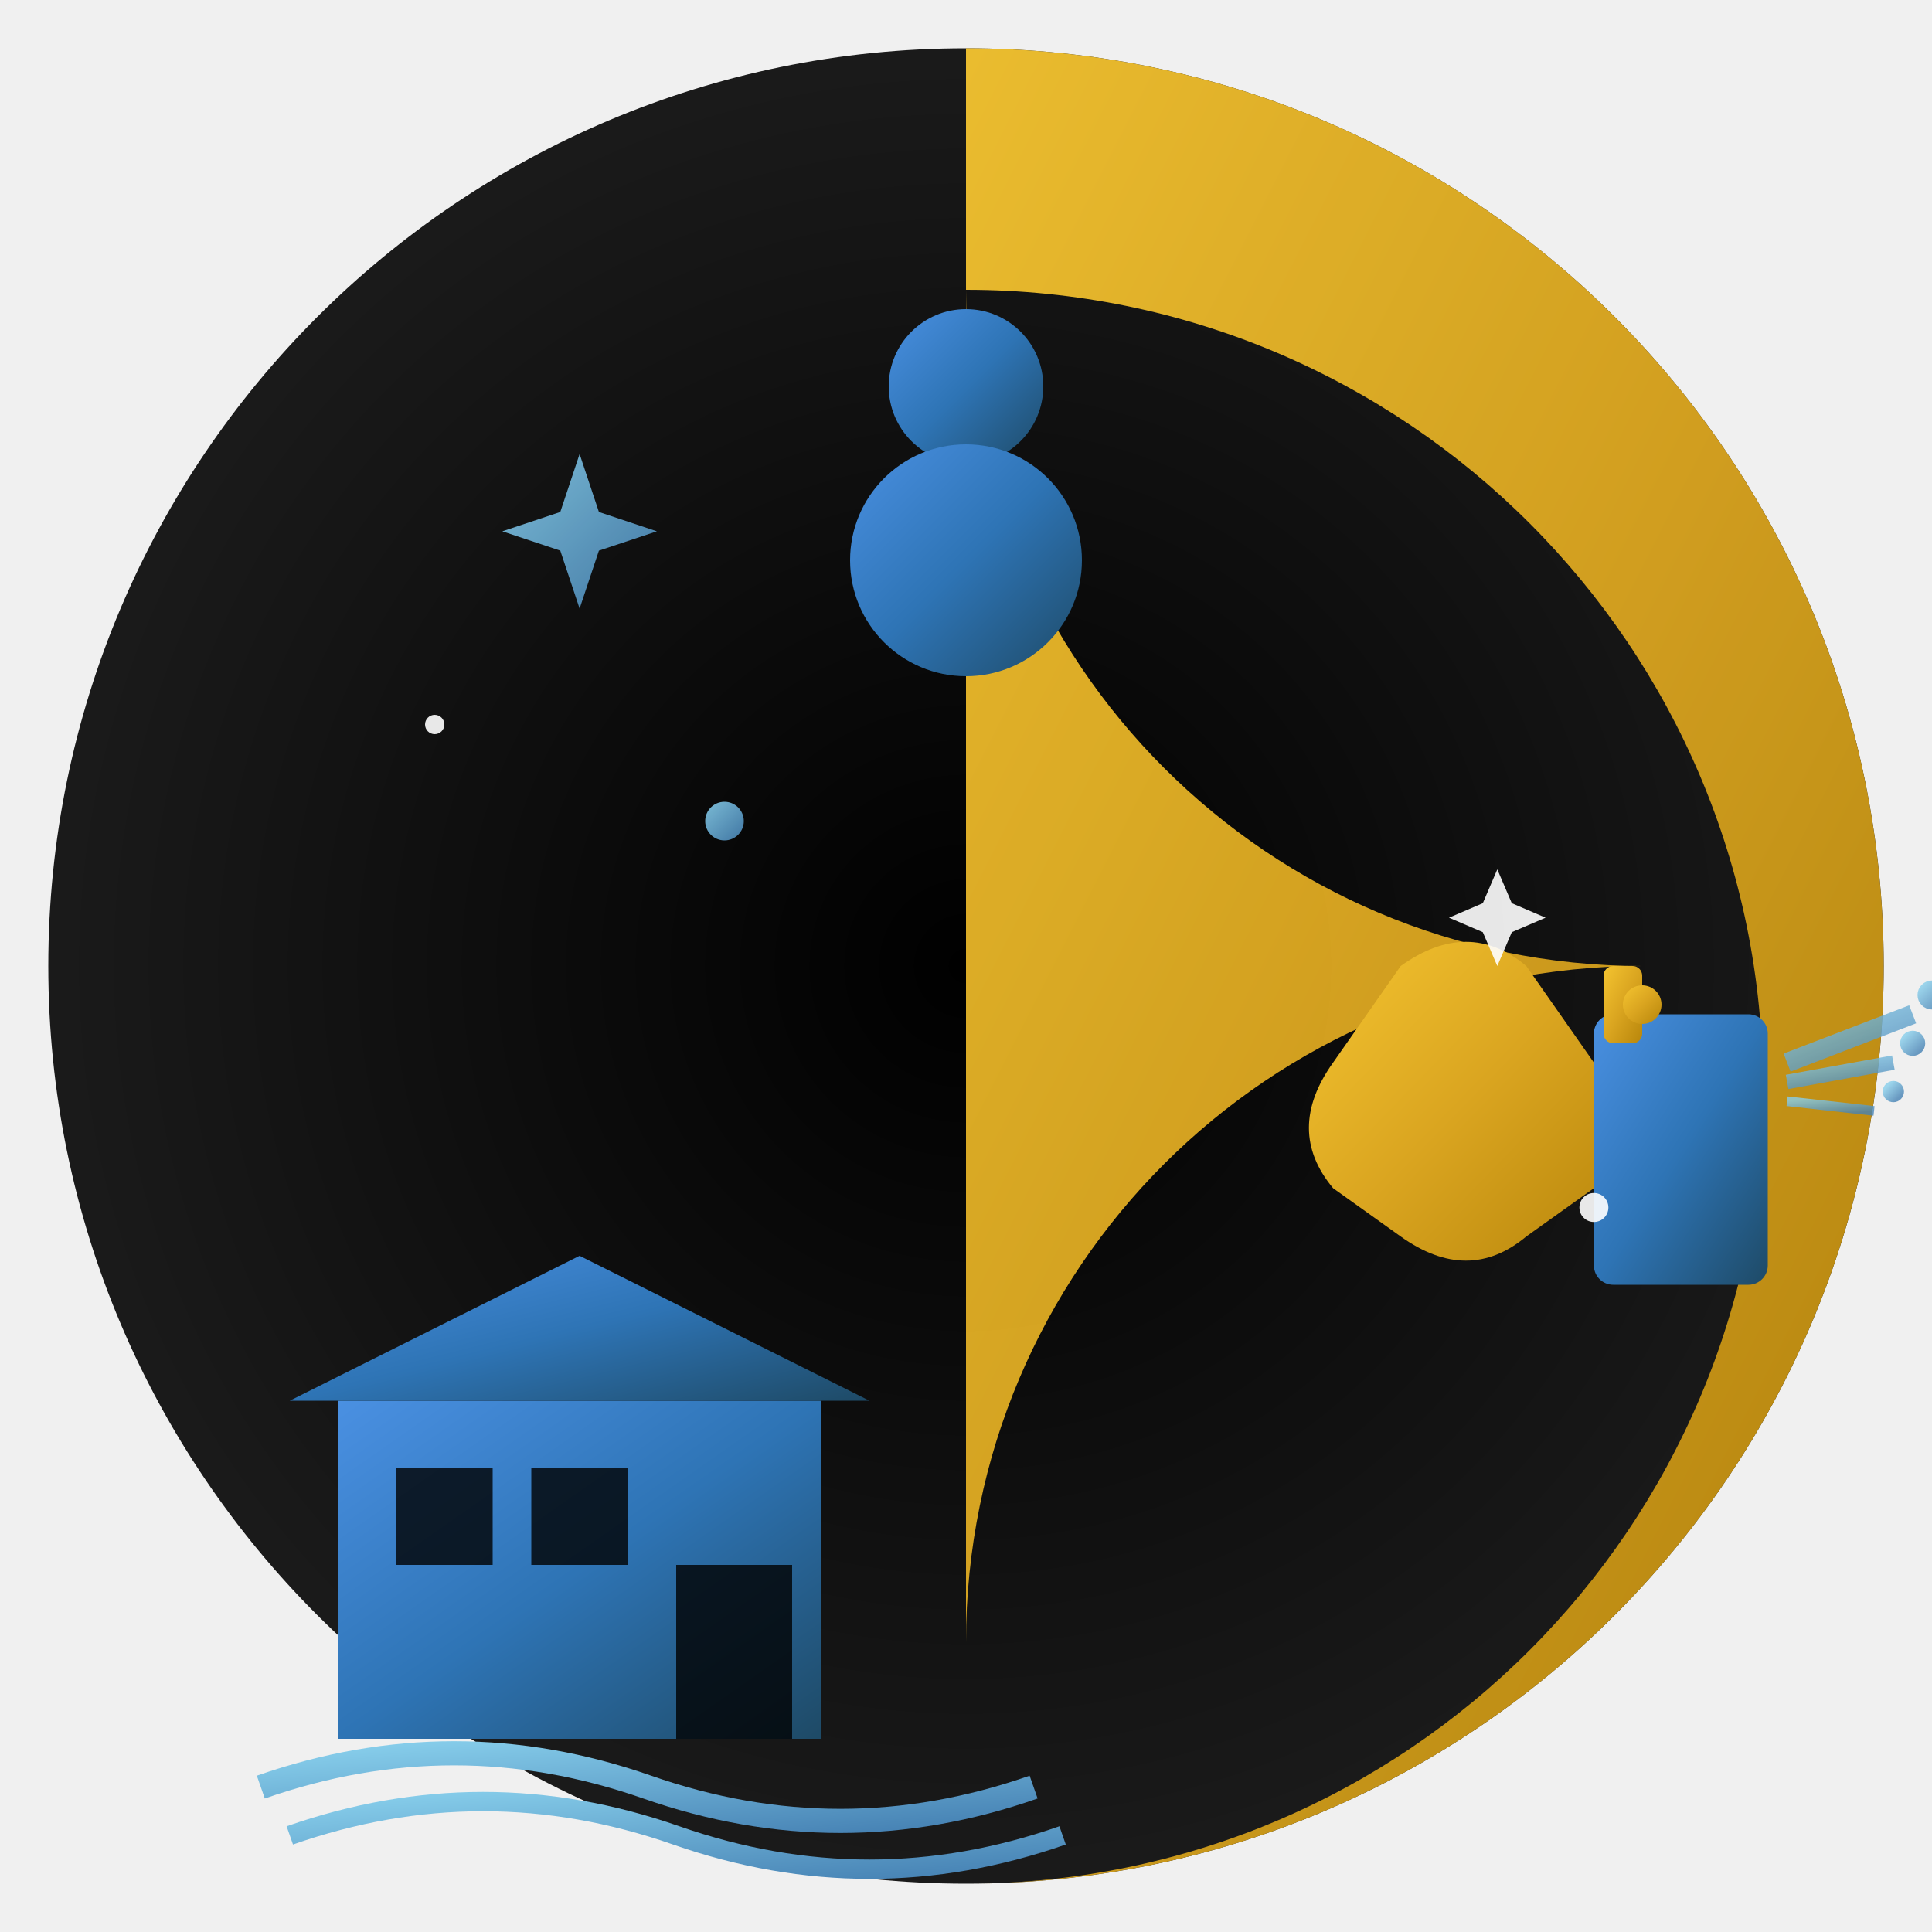
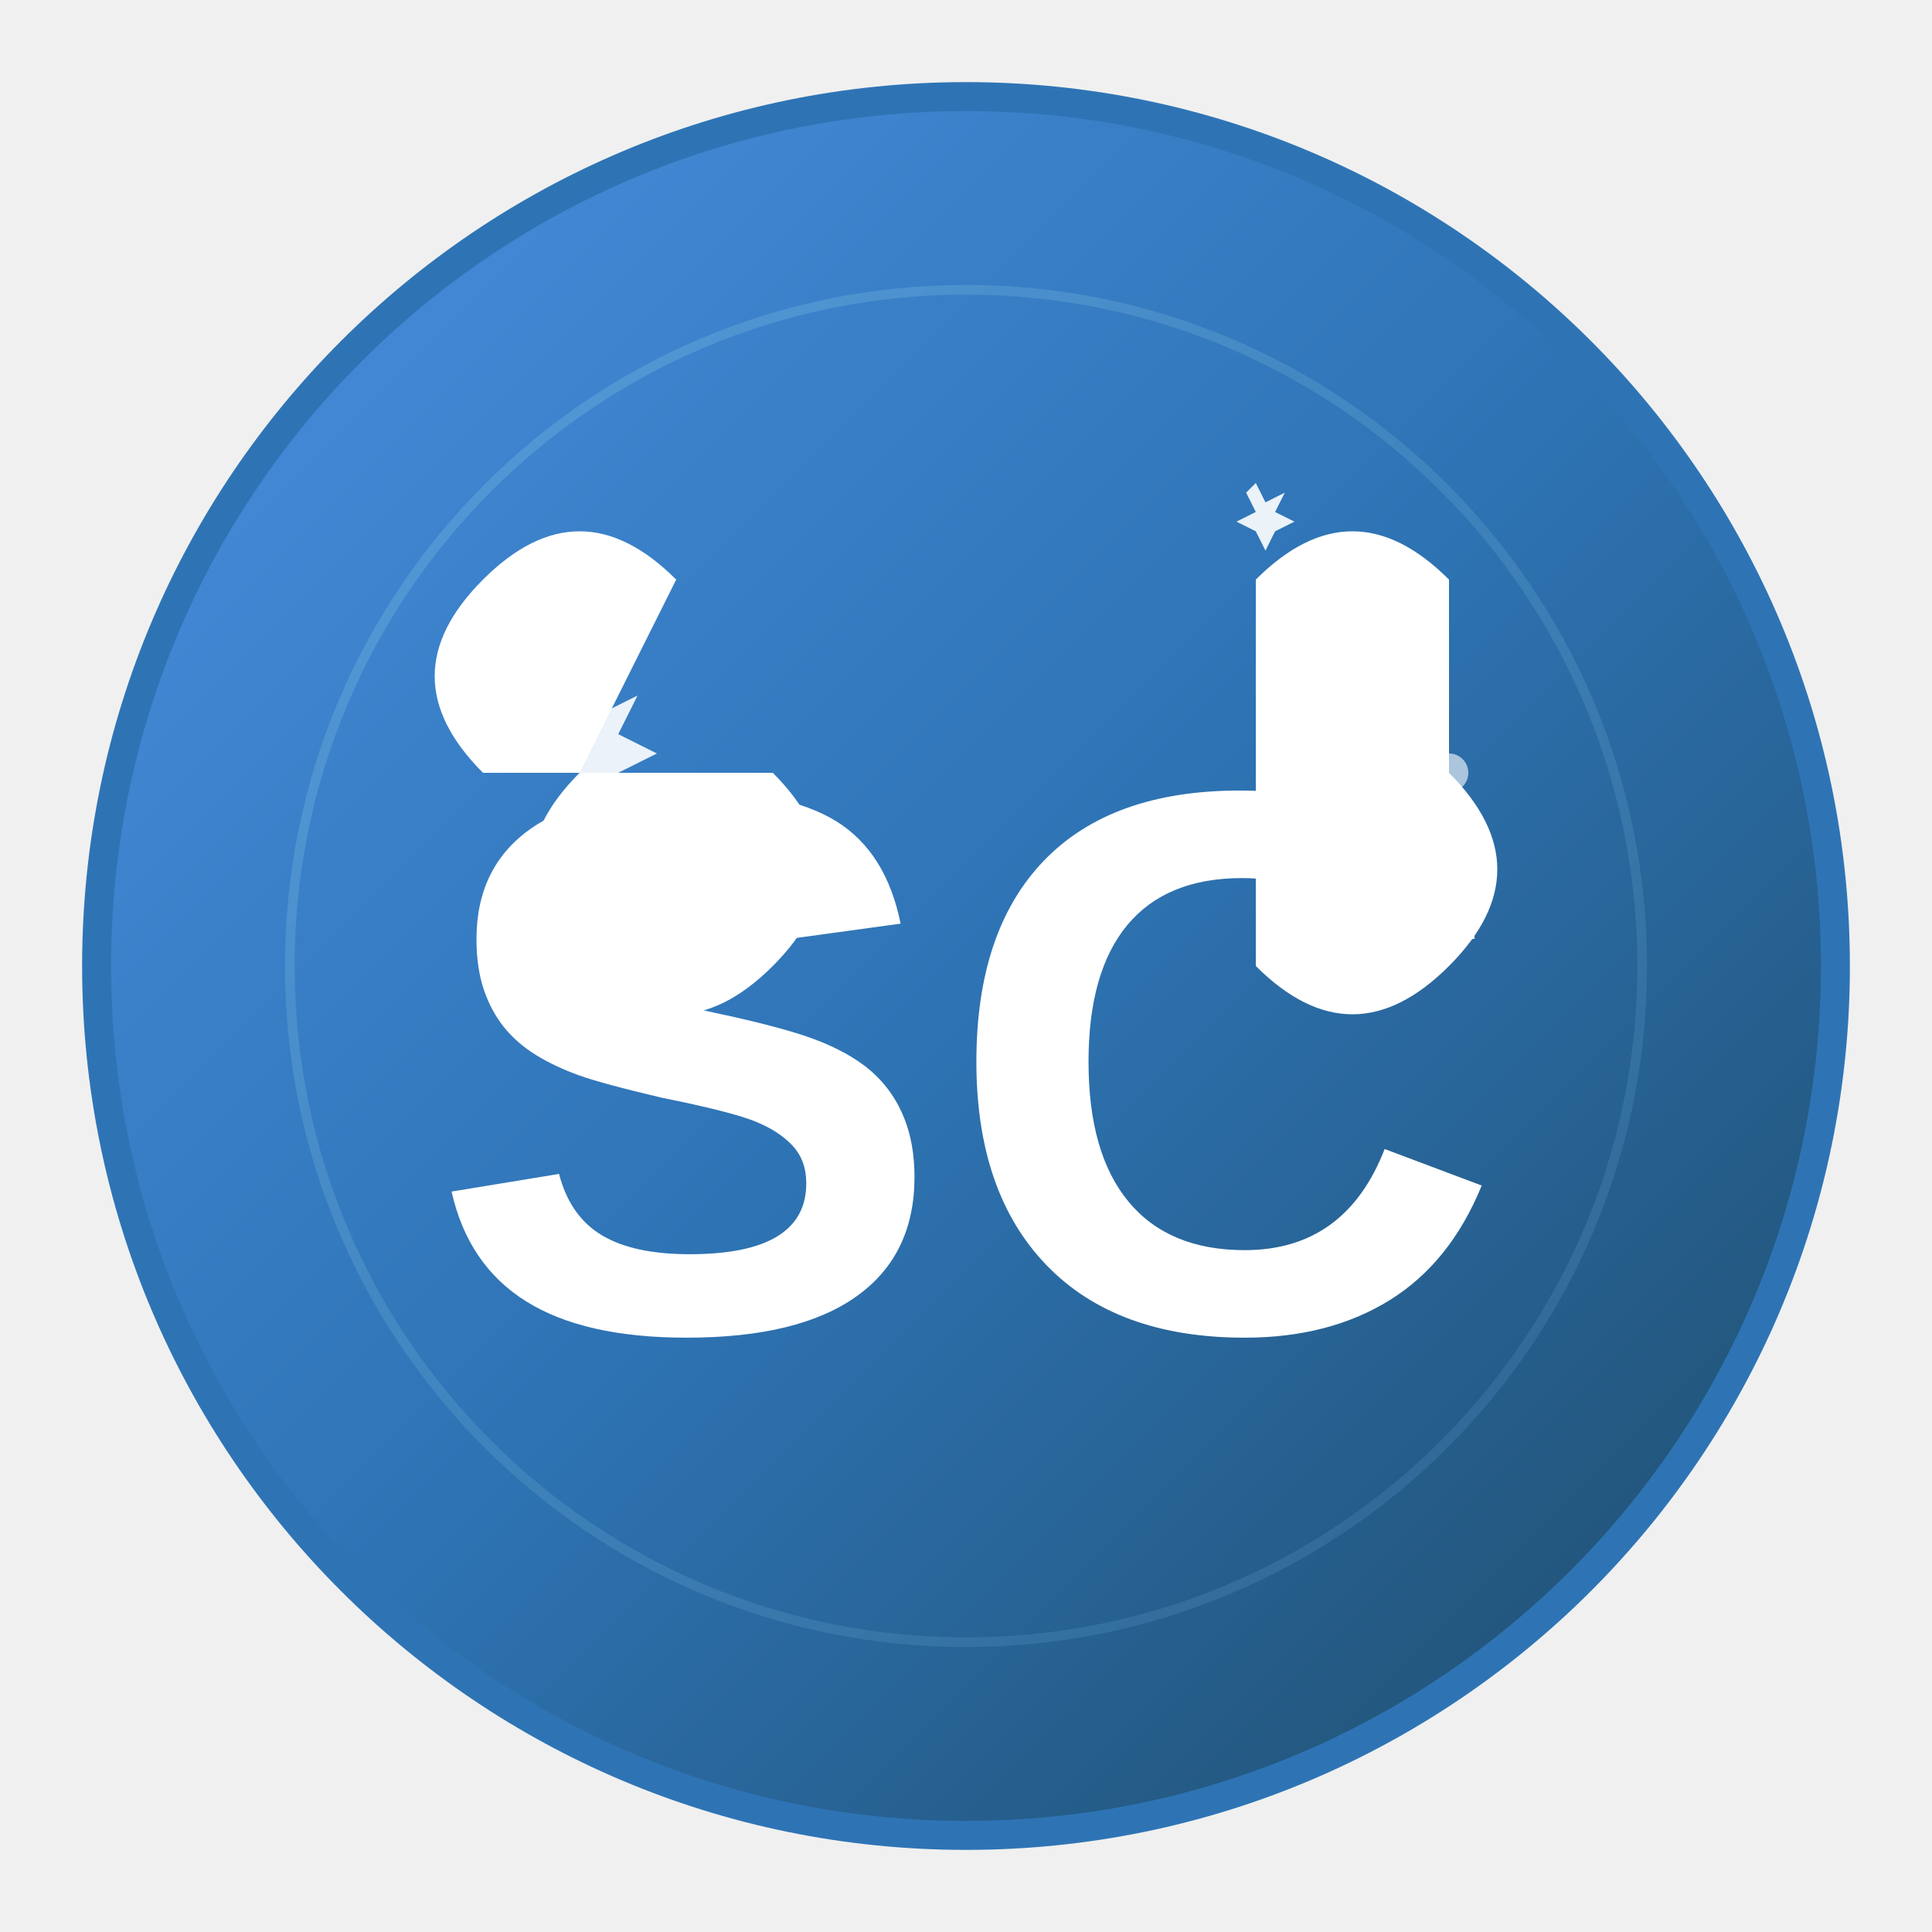
<svg xmlns="http://www.w3.org/2000/svg" width="200" height="200" viewBox="0 0 200 200">
  <defs>
-     <linearGradient id="goldGradient" x1="0%" y1="0%" x2="100%" y2="100%">
-       <stop offset="0%" style="stop-color:#F4C430;stop-opacity:1" />
-       <stop offset="50%" style="stop-color:#DAA520;stop-opacity:1" />
-       <stop offset="100%" style="stop-color:#B8860B;stop-opacity:1" />
-     </linearGradient>
    <linearGradient id="blueGradient" x1="0%" y1="0%" x2="100%" y2="100%">
      <stop offset="0%" style="stop-color:#4A90E2;stop-opacity:1" />
      <stop offset="50%" style="stop-color:#2E74B5;stop-opacity:1" />
      <stop offset="100%" style="stop-color:#1E4A66;stop-opacity:1" />
    </linearGradient>
-     <linearGradient id="lightBlueGradient" x1="0%" y1="0%" x2="100%" y2="100%">
+     <linearGradient id="lightBlue" x1="0%" y1="0%" x2="100%" y2="100%">
      <stop offset="0%" style="stop-color:#87CEEB;stop-opacity:1" />
      <stop offset="100%" style="stop-color:#4682B4;stop-opacity:1" />
    </linearGradient>
-     <radialGradient id="centerGradient" cx="50%" cy="50%" r="50%">
-       <stop offset="0%" style="stop-color:#000000;stop-opacity:1" />
-       <stop offset="100%" style="stop-color:#1a1a1a;stop-opacity:1" />
-     </radialGradient>
  </defs>
-   <circle cx="100" cy="100" r="95" fill="url(#centerGradient)" />
-   <path d="M 100 5 A 95 95 0 0 1 195 100 A 95 95 0 0 1 100 195 A 70 70 0 0 0 100 30 A 70 70 0 0 0 170 100 A 70 70 0 0 0 100 170 Z" fill="url(#goldGradient)" opacity="0.95" />
-   <g transform="translate(35, 130)">
-     <rect x="0" y="15" width="50" height="35" fill="url(#blueGradient)" />
-     <polygon points="25,0 55,15 -5,15" fill="url(#blueGradient)" />
-     <rect x="6" y="22" width="10" height="10" fill="#000" opacity="0.8" />
-     <rect x="20" y="22" width="10" height="10" fill="#000" opacity="0.8" />
-     <rect x="35" y="32" width="12" height="18" fill="#000" opacity="0.8" />
-     <path d="M -8 55 Q 12 48 32 55 Q 52 62 72 55" stroke="url(#lightBlueGradient)" stroke-width="2.5" fill="none" />
-     <path d="M -5 60 Q 15 53 35 60 Q 55 67 75 60" stroke="url(#lightBlueGradient)" stroke-width="2" fill="none" />
-   </g>
-   <g transform="translate(100, 40)" fill="url(#blueGradient)">
-     <circle cx="0" cy="0" r="8" />
-     <circle cx="0" cy="18" r="12" />
-   </g>
-   <g transform="translate(130, 75)">
-     <path d="M 15 25 Q 22 20 28 25 L 35 35 Q 40 42 35 48 L 28 53 Q 22 58 15 53 L 8 48 Q 3 42 8 35 Z" fill="url(#goldGradient)" />
-     <rect x="35" y="30" width="18" height="28" rx="2" fill="url(#blueGradient)" />
-     <rect x="36" y="25" width="4" height="8" rx="1" fill="url(#goldGradient)" />
-     <circle cx="40" cy="29" r="2" fill="url(#goldGradient)" />
-     <g stroke="url(#lightBlueGradient)" fill="none" opacity="0.8">
-       <path d="M 55 35 L 68 30" stroke-width="2" />
-       <path d="M 55 37 L 66 35" stroke-width="1.5" />
-       <path d="M 55 39 L 64 40" stroke-width="1" />
-       <circle cx="70" cy="28" r="1" fill="url(#lightBlueGradient)" />
-       <circle cx="68" cy="33" r="0.8" fill="url(#lightBlueGradient)" />
-       <circle cx="66" cy="38" r="0.6" fill="url(#lightBlueGradient)" />
-     </g>
-   </g>
-   <g opacity="0.9">
-     <g transform="translate(60, 55)" fill="url(#lightBlueGradient)">
-       <polygon points="0,-8 2,-2 8,0 2,2 0,8 -2,2 -8,0 -2,-2" />
-     </g>
-     <g transform="translate(155, 95)" fill="white">
-       <polygon points="0,-5 1.5,-1.5 5,0 1.5,1.5 0,5 -1.5,1.5 -5,0 -1.5,-1.5" />
-     </g>
-     <circle cx="75" cy="85" r="2" fill="url(#lightBlueGradient)" />
-     <circle cx="165" cy="125" r="1.5" fill="white" />
-     <circle cx="45" cy="75" r="1" fill="white" />
-     <g transform="translate(145, 60)">
-       <path d="M 0 -8 A 8 8 0 0 1 0 8 A 6 6 0 0 0 0 -8 Z" fill="url(#lightBlueGradient)" />
-     </g>
+   <circle cx="100" cy="100" r="90" fill="url(#blueGradient)" stroke="#2E74B5" stroke-width="3" />
+   <circle cx="100" cy="100" r="70" fill="none" stroke="url(#lightBlue)" stroke-width="1" opacity="0.3" />
+   <path d="M 70 60 Q 60 50 50 60 Q 40 70 50 80 L 80 80 Q 90 90 80 100 Q 70 110 60 100 Q 50 90 60 80" fill="white" stroke="none" font-family="Arial, sans-serif" font-weight="bold" />
+   <path d="M 150 60 Q 140 50 130 60 L 130 100 Q 140 110 150 100 Q 160 90 150 80" fill="white" stroke="none" font-family="Arial, sans-serif" font-weight="bold" />
+   <text x="100" y="115" font-family="Arial, sans-serif" font-size="80" font-weight="bold" fill="white" text-anchor="middle" dominant-baseline="middle">SC</text>
+   <circle cx="140" cy="70" r="3" fill="white" opacity="0.8" />
+   <circle cx="150" cy="80" r="2" fill="white" opacity="0.6" />
+   <circle cx="135" cy="85" r="2.5" fill="white" opacity="0.7" />
+   <g fill="white" opacity="0.9">
+     <polygon points="60,70 62,74 66,72 64,76 68,78 64,80 62,84 60,80 56,78 60,76 58,72" />
+     <polygon points="130,50 131,52 133,51 132,53 134,54 132,55 131,57 130,55 128,54 130,53 129,51" />
  </g>
</svg>
